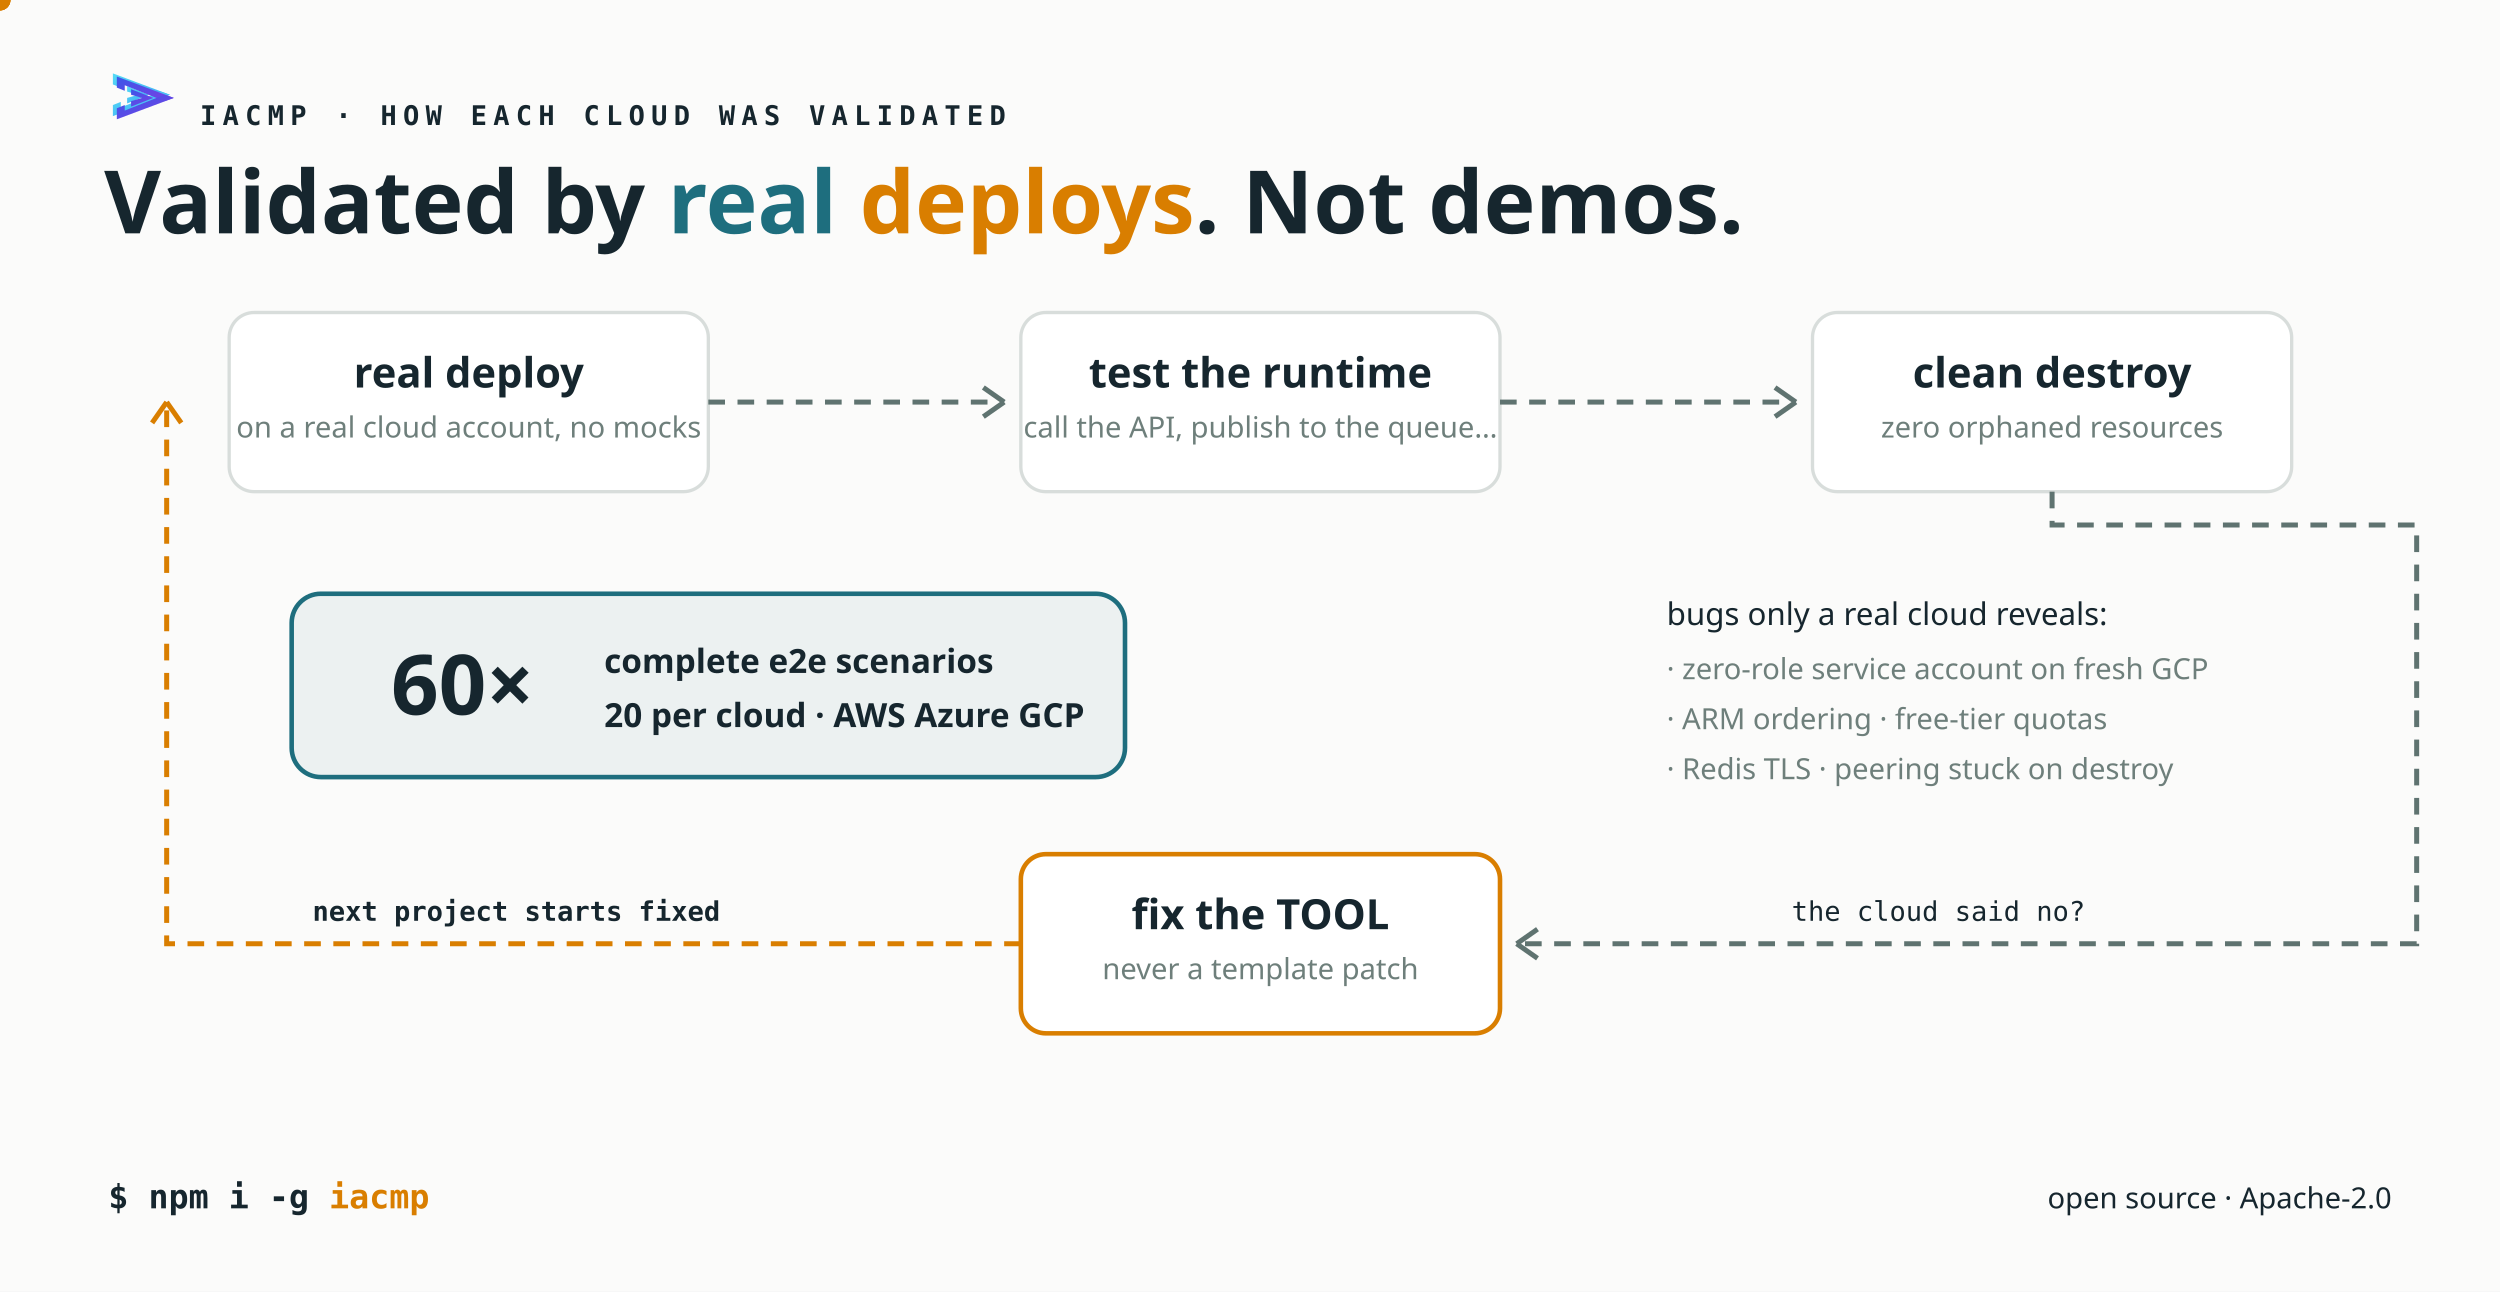
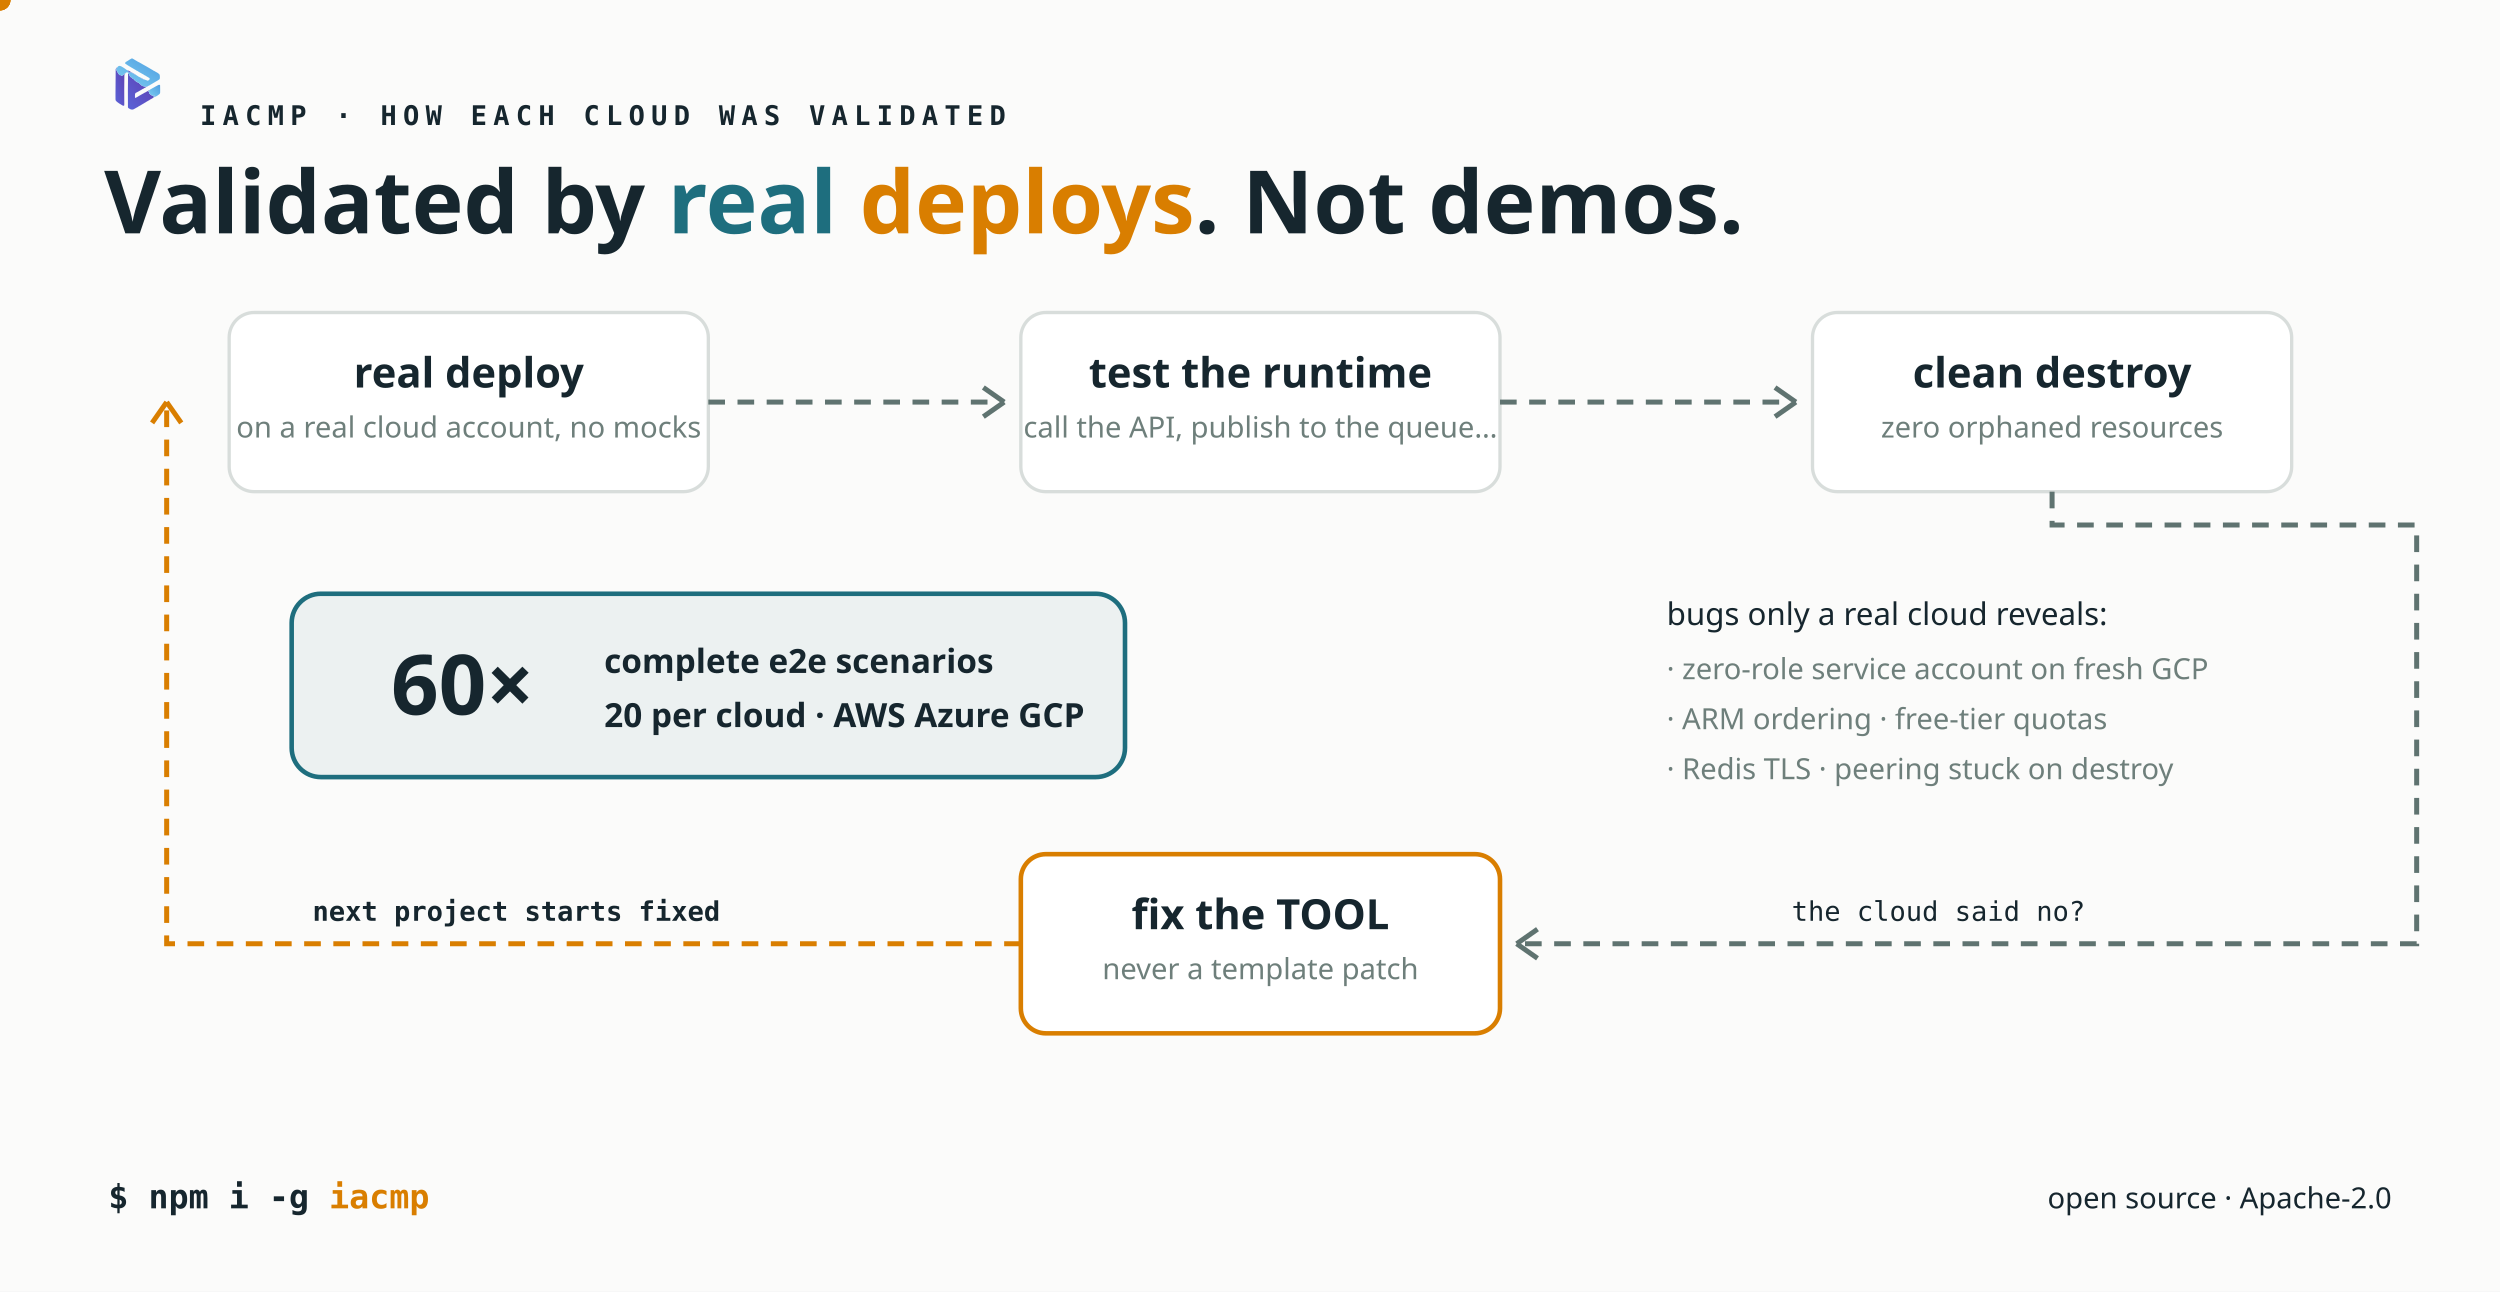
<svg xmlns="http://www.w3.org/2000/svg" viewBox="0 0 1200 620" font-family="'Avenir Next','Segoe UI',system-ui,sans-serif">
  <defs>
    <linearGradient id="lgBack" x1="0" y1="0" x2="1" y2="1">
-       <stop offset="0" stop-color="#55DBF5" />
-       <stop offset="1" stop-color="#3FA9F5" />
+       <stop offset="0" stop-color="#7FD0F2" />
+       <stop offset="1" stop-color="#4D9CE0" />
    </linearGradient>
    <linearGradient id="lgFront" x1="0" y1="0" x2="1" y2="1">
-       <stop offset="0" stop-color="#3B57E8" />
-       <stop offset="1" stop-color="#7A3FE4" />
+       <stop offset="0" stop-color="#5A63D8" />
+       <stop offset="1" stop-color="#5F3DAE" />
    </linearGradient>
  </defs>
  <style>
  text { fill: #16262E; }
  .mono { font-family: ui-monospace,'SF Mono',Menlo,Consolas,monospace; }
  .sub { fill: #6E7F7B; }
  .wire { fill: none; stroke: #5F7370; stroke-width: 2.4; stroke-dasharray: 8 6; animation: march 1.5s linear infinite; }
  .wire.fix { stroke: #D97E00; }
  .tip { fill: none; stroke: #5F7370; stroke-width: 2.4; }
  .tip.fix { stroke: #D97E00; }
  @keyframes march { to { stroke-dashoffset: -14; } }
  .pulse { fill: #D97E00; }
  .p1 { offset-path: path('M340 193 L 482 193'); animation: tr 3s linear infinite; }
  .p2 { offset-path: path('M720 193 L 862 193'); animation: tr 3s linear infinite .75s; }
  .p3 { offset-path: path('M985 236 L 985 252 L 1160 252 L 1160 453 L 728 453'); animation: tr 3s linear infinite 1.5s; }
  .p4 { offset-path: path('M490 453 L 80 453 L 80 193 L 100 193'); animation: tr 3s linear infinite 2.25s; }
  @keyframes tr { from { offset-distance: 0%; opacity: 0; } 10% { opacity: 1; } 90% { opacity: 1; } to { offset-distance: 100%; opacity: 0; } }
</style>
  <rect width="1200" height="620" fill="#FBFBFA" />
-   <g transform="translate(50,28) scale(0.38)">
-     <g transform="translate(-5,-4)" fill="url(#lgBack)">
-       <path d="M16,23 L88,50 L76,54 L26,34 L26,41 L16,37 Z" />
-       <path d="M16,77 L88,50 L76,46 L26,66 L26,59 L16,63 Z" />
-       <path d="M34,39 L62,50 L34,61 L34,54 L48,50 L34,46 Z" />
-     </g>
-     <g fill="url(#lgFront)">
-       <path d="M16,23 L88,50 L76,54 L26,34 L26,41 L16,37 Z" />
-       <path d="M16,77 L88,50 L76,46 L26,66 L26,59 L16,63 Z" />
-       <path d="M34,39 L62,50 L34,61 L34,54 L48,50 L34,46 Z" />
+   <g transform="translate(50,22) scale(0.30)">
+     <g transform="scale(0.151515)">
+       <g transform="translate(0,804) scale(0.1,-0.1)" fill="url(#lgFront)" stroke="none">
+         <path d="M1347 5755 c-20 -14 -37 -30 -37 -35 0 -5 -20 -32 -45 -59 -26 -31 -46 -64 -49 -83 -6 -40 -21 -1969 -21 -2718 0 -522 1 -547 20 -585 34 -70 196 -217 280 -254 27 -12 62 -37 78 -56 19 -23 48 -42 90 -57 34 -12 79 -38 100 -57 21 -19 67 -49 100 -66 34 -17 80 -42 102 -55 34 -19 48 -22 89 -16 69 11 81 43 71 191 -11 178 -6 2854 6 2980 15 153 37 205 106 256 30 23 51 44 47 47 -4 4 -9 1 -11 -6 -3 -6 -9 -10 -14 -6 -5 3 -9 0 -9 -6 0 -7 -7 -9 -16 -6 -14 5 -44 -14 -44 -29 0 -4 -6 -13 -12 -20 -25 -27 -33 -40 -46 -69 -10 -22 -16 -26 -22 -17 -6 10 -9 8 -15 -8 -3 -12 -11 -19 -16 -16 -5 4 -9 -1 -9 -10 0 -8 -8 -18 -17 -21 -34 -11 -68 -29 -87 -46 -11 -10 -31 -18 -45 -19 -24 0 -24 -1 -6 -9 17 -7 17 -9 3 -9 -10 -1 -18 -7 -19 -13 0 -7 -4 -4 -9 7 -5 11 -9 14 -9 8 -1 -21 -61 -16 -62 5 0 14 -2 14 -9 -3 -5 -11 -9 -15 -9 -9 -1 7 -10 14 -21 17 -12 3 -20 14 -20 26 0 18 -5 20 -60 16 -33 -2 -60 0 -60 6 0 5 -11 9 -25 9 -21 0 -25 5 -25 29 0 22 -6 30 -24 35 -14 3 -26 16 -30 31 -4 14 -11 25 -16 25 -6 0 -10 9 -10 20 0 11 -4 20 -9 20 -5 0 -13 9 -16 20 -3 11 -13 20 -21 20 -8 0 -14 7 -14 15 0 7 -6 18 -13 22 -12 8 -34 62 -42 102 -2 12 -15 32 -29 46 -14 14 -26 33 -26 41 0 8 -7 17 -15 20 -8 3 -17 22 -21 42 -4 21 -11 42 -16 48 -20 26 26 195 63 235 49 51 48 59 -4 24z" />
+         <path d="M2420 5484 c0 -18 50 -49 73 -45 4 0 7 -6 7 -14 0 -8 5 -15 10 -15 6 0 10 -7 10 -15 0 -8 4 -15 8 -15 7 0 12 -21 15 -67 0 -12 12 -27 24 -34 14 -7 21 -19 18 -26 -2 -8 0 -11 5 -8 6 3 11 -6 11 -22 1 -21 3 -23 6 -8 3 11 10 25 15 30 8 7 9 5 5 -7 -12 -33 90 -50 122 -19 10 9 26 11 55 6 23 -4 56 -7 74 -7 23 0 32 -4 33 -16 0 -14 2 -13 9 3 11 27 -13 47 -99 80 -38 14 -77 35 -87 46 -24 27 -85 58 -154 79 -31 9 -76 31 -99 48 -43 31 -61 39 -61 26z" />
+         <path d="M2930 5206 c0 -20 17 -29 23 -14 5 13 11 -18 7 -37 -1 -5 4 -5 11 2 13 13 35 7 62 -15 14 -13 17 -13 18 -1 0 8 5 2 11 -13 7 -20 17 -28 34 -28 16 0 24 -6 24 -17 0 -9 3 -13 7 -10 3 4 12 -2 20 -13 8 -11 20 -20 28 -20 8 0 29 -6 47 -14 48 -21 70 -29 96 -33 44 -7 13 15 -58 42 -40 15 -92 45 -120 69 -28 24 -67 48 -89 54 -21 7 -55 23 -75 37 -43 29 -46 30 -46 11z" />
+         <path d="M2524 5172 c-16 -10 -29 -3523 -14 -3607 16 -84 31 -102 117 -141 41 -19 90 -46 108 -60 96 -73 323 -77 405 -7 22 19 75 48 118 65 46 17 91 43 112 63 20 20 61 43 95 55 69 24 100 43 132 81 14 16 47 35 83 47 33 12 80 37 105 57 24 21 71 48 102 60 32 13 76 40 98 60 23 21 72 49 115 66 48 18 86 41 105 62 17 19 53 42 81 52 52 20 121 63 143 89 7 8 38 25 69 36 31 12 75 38 97 59 24 22 71 49 113 65 52 20 80 37 98 61 17 23 42 39 77 51 73 23 118 48 146 78 13 14 51 35 85 46 34 11 83 38 109 59 26 22 53 41 60 44 6 2 10 7 7 10 -5 5 -21 3 -85 -13 -42 -10 -64 0 -53 24 12 27 35 38 115 56 52 12 65 20 76 52 17 47 -127 65 -218 28 -50 -20 -85 -16 -85 11 0 12 -7 19 -20 19 -13 0 -20 7 -20 20 0 15 -7 20 -25 20 -15 0 -25 6 -25 14 0 8 -13 17 -30 21 -16 4 -32 15 -35 26 -4 10 -15 19 -26 19 -12 0 -19 7 -19 20 0 11 -7 20 -15 20 -8 0 -15 4 -15 9 0 5 -9 12 -19 16 -11 3 -23 15 -26 25 -4 11 -12 17 -21 13 -10 -4 -14 3 -14 26 0 17 4 31 9 31 20 0 42 54 44 105 1 29 -1 51 -5 48 -5 -2 -8 -14 -9 -26 0 -12 -3 -17 -5 -10 -5 11 -86 10 -121 -2 -10 -3 -10 3 0 28 8 18 16 30 20 27 4 -3 14 5 22 18 9 12 21 20 26 17 5 -4 9 1 9 9 0 8 6 19 13 23 8 4 16 16 20 25 10 27 -40 4 -83 -37 -23 -23 -61 -43 -108 -59 -48 -17 -89 -39 -119 -66 -25 -22 -50 -40 -54 -40 -28 0 -127 -48 -158 -76 -21 -18 -64 -43 -97 -55 -32 -12 -85 -41 -116 -65 -32 -23 -80 -50 -107 -59 -27 -9 -69 -33 -93 -54 -24 -21 -72 -49 -107 -62 -40 -15 -78 -38 -100 -61 -23 -23 -61 -46 -106 -63 -38 -14 -86 -38 -105 -54 -127 -101 -150 -75 -150 172 1 246 27 299 175 353 36 13 87 40 112 59 25 19 73 45 106 57 34 12 73 36 92 55 21 21 62 45 111 64 49 19 94 45 121 69 23 22 47 40 52 40 33 0 130 49 172 86 27 24 57 44 67 44 28 1 96 35 135 69 19 18 64 43 98 56 63 25 135 73 124 83 -3 3 -11 0 -17 -6 -7 -7 -22 -12 -35 -12 -13 0 -23 -4 -23 -9 0 -10 -39 -27 -52 -23 -5 1 -8 -2 -8 -8 0 -6 -3 -9 -7 -9 -5 1 -10 0 -13 -1 -43 -16 -150 -24 -150 -11 0 7 -4 10 -9 7 -5 -3 -14 1 -21 8 -12 16 -93 36 -140 36 -17 0 -30 5 -30 10 0 6 -13 10 -30 10 -16 0 -30 5 -30 10 0 6 -12 10 -26 10 -15 0 -38 12 -54 29 -16 16 -32 26 -35 23 -3 -3 -5 0 -5 7 0 20 -51 64 -107 93 -13 6 -23 17 -23 25 0 7 -9 13 -20 13 -13 0 -20 7 -20 20 0 16 -7 20 -35 20 -36 0 -41 9 -36 63 2 14 -6 17 -38 17 -34 0 -41 3 -41 20 0 11 -7 20 -15 20 -8 0 -15 5 -15 10 0 6 -13 10 -29 10 -20 0 -31 6 -34 18 -4 16 -5 16 -6 0 -2 -26 -19 -22 -24 5 -4 22 -4 22 -6 0 -1 -28 -21 -31 -21 -3 0 11 -4 20 -10 20 -5 0 -10 7 -10 15 0 8 -9 15 -20 15 -11 0 -20 5 -20 10 0 6 -9 10 -20 10 -11 0 -20 7 -20 15 0 8 -9 15 -19 15 -10 0 -21 7 -25 15 -3 8 -12 15 -21 15 -8 0 -15 7 -15 15 0 8 -9 15 -20 15 -13 0 -20 7 -20 20 0 13 -7 20 -20 20 -17 0 -20 7 -20 40 0 33 -3 40 -20 40 -11 0 -20 7 -20 15 0 11 -11 15 -40 15 -29 0 -40 4 -40 15 0 8 -9 15 -20 15 -11 0 -20 7 -20 15 0 8 -7 15 -15 15 -8 0 -19 9 -25 20 -6 11 -16 17 -25 14 -10 -4 -15 0 -15 15 0 14 -6 21 -20 21 -13 0 -20 7 -20 20 0 11 -4 20 -10 20 -5 0 -10 9 -10 20 0 17 -7 20 -50 20 -43 0 -50 3 -50 20 0 11 -4 20 -10 20 -5 0 -10 7 -10 16 0 8 -4 13 -9 9 -9 -5 -61 39 -61 52 0 3 -8 13 -18 22 -12 10 -26 53 -40 120 -24 117 -28 124 -48 97 -8 -11 -14 -14 -14 -8 0 7 -7 12 -15 12 -10 0 -15 10 -15 31 0 17 -4 28 -10 24 -9 -5 -15 15 -11 38 1 9 -1 9 -15 -1z" />
+         <path d="M3893 4657 c9 -8 17 -19 17 -26 0 -6 7 -11 15 -11 8 0 15 -7 15 -16 0 -8 5 -12 10 -9 6 3 13 -1 16 -9 3 -9 10 -13 15 -10 5 3 9 0 9 -5 0 -6 8 -11 18 -11 10 0 28 -7 40 -16 12 -8 32 -17 44 -19 13 -3 24 -9 26 -15 2 -5 17 -10 34 -10 44 0 20 24 -45 46 -74 24 -107 42 -147 79 -19 18 -46 36 -60 39 -23 6 -23 6 -7 -7z" />
+       </g>
+       <g transform="translate(0,804) scale(0.1,-0.1)" fill="url(#lgBack)" stroke="none">
+         <path d="M2899 6706 c-20 -7 -51 -24 -70 -39 -19 -14 -69 -42 -110 -61 -46 -20 -82 -44 -93 -60 -10 -17 -47 -41 -94 -62 -42 -19 -93 -50 -112 -69 -19 -18 -61 -43 -92 -55 -51 -19 -70 -32 -74 -50 -2 -12 -25 -66 -34 -82 -26 -45 1 -82 85 -119 28 -12 68 -40 90 -63 23 -23 59 -47 82 -55 24 -8 66 -34 93 -57 28 -24 77 -53 109 -64 36 -14 72 -36 93 -59 23 -24 57 -44 100 -59 38 -14 81 -38 106 -61 23 -21 67 -48 99 -59 32 -12 79 -39 106 -61 26 -22 70 -47 98 -56 31 -11 68 -33 93 -59 31 -30 61 -47 114 -64 54 -17 78 -31 100 -57 18 -23 50 -44 91 -60 35 -13 87 -42 115 -64 28 -22 77 -49 108 -61 32 -12 76 -36 98 -55 22 -18 71 -45 110 -60 43 -16 79 -38 92 -55 26 -31 59 -49 134 -74 32 -10 64 -31 87 -55 23 -25 56 -46 88 -56 27 -9 70 -34 94 -55 25 -22 72 -49 106 -61 117 -43 136 -179 34 -236 -22 -12 -57 -38 -77 -58 -48 -45 -72 -45 -165 5 -41 22 -79 37 -84 34 -5 -3 -9 -1 -9 5 0 5 -11 8 -25 6 -14 -1 -25 2 -25 6 0 5 -3 8 -7 7 -17 -4 -99 25 -116 40 -16 14 -19 14 -27 2 -7 -10 -10 -11 -10 -2 0 7 -15 12 -39 12 -22 0 -41 5 -43 10 -2 6 -13 12 -26 15 -12 2 -32 11 -44 19 -12 9 -30 16 -40 16 -10 0 -18 5 -18 11 0 5 -4 8 -9 5 -5 -3 -12 1 -15 10 -3 8 -10 12 -16 9 -5 -3 -10 1 -10 9 0 9 -7 16 -15 16 -8 0 -15 5 -15 11 0 13 -41 48 -56 49 -6 0 -17 7 -24 15 -7 8 -16 13 -20 10 -5 -3 -11 -1 -15 5 -4 6 -11 8 -16 5 -5 -4 -9 1 -9 9 0 11 -9 16 -29 16 -17 0 -31 6 -35 16 -4 10 -14 14 -26 11 -11 -3 -20 -2 -20 1 0 4 -23 20 -51 35 -28 16 -53 35 -56 43 -3 8 -16 14 -29 14 -17 0 -24 6 -24 20 0 15 -7 20 -25 20 -14 0 -25 5 -25 11 0 5 -4 8 -8 5 -5 -3 -14 3 -22 14 -7 10 -19 16 -25 14 -7 -3 -15 2 -19 11 -3 9 -10 13 -16 10 -5 -3 -10 1 -10 9 0 9 -9 17 -20 17 -28 2 -46 8 -108 35 -18 8 -39 14 -47 14 -8 0 -20 9 -28 20 -8 11 -17 17 -20 13 -4 -3 -7 1 -7 10 0 11 -8 17 -24 17 -17 0 -27 8 -34 28 -6 15 -11 21 -11 13 -1 -12 -4 -12 -18 1 -27 22 -49 28 -62 15 -7 -7 -12 -7 -11 -2 6 29 0 50 -10 35 -8 -12 -11 -11 -17 9 -6 23 -7 24 -14 5 -6 -15 -8 -16 -8 -2 -1 12 -10 16 -33 16 -18 0 -51 3 -74 7 -29 5 -45 3 -55 -6 -32 -31 -134 -14 -122 19 4 12 3 14 -5 7 -5 -5 -12 -19 -15 -30 -3 -15 -5 -13 -6 8 0 16 -5 25 -11 22 -5 -3 -7 0 -5 8 3 7 -4 19 -18 26 -12 7 -24 22 -24 34 -3 46 -8 67 -15 67 -4 0 -8 7 -8 15 0 8 -4 15 -10 15 -5 0 -10 7 -10 15 0 8 -3 14 -7 14 -20 -3 -34 3 -56 25 -14 14 -28 22 -31 19 -3 -4 -17 4 -31 17 -14 13 -25 20 -25 16 0 -4 -10 2 -22 14 -12 11 -25 20 -30 20 -4 0 -26 18 -47 40 -21 22 -59 49 -84 60 -25 11 -69 40 -98 65 -28 24 -65 47 -80 50 -16 4 -56 27 -88 51 -32 24 -66 44 -75 44 -9 0 -16 4 -16 8 0 5 -42 21 -94 36 -94 28 -94 28 -160 6 -37 -12 -72 -28 -80 -35 -7 -8 -16 -11 -20 -8 -3 4 -6 -2 -6 -13 0 -11 -8 -26 -17 -35 -97 -84 -182 -275 -145 -323 5 -6 12 -27 16 -48 4 -20 13 -39 21 -42 8 -3 15 -12 15 -20 0 -8 12 -27 26 -41 14 -14 27 -34 29 -46 8 -40 30 -94 42 -102 7 -4 13 -15 13 -22 0 -8 6 -15 14 -15 8 0 18 -9 21 -20 3 -11 11 -20 16 -20 5 0 9 -9 9 -20 0 -11 4 -20 10 -20 5 0 12 -11 16 -25 4 -15 16 -28 30 -31 18 -5 24 -13 24 -35 0 -24 4 -29 25 -29 14 0 25 -4 25 -9 0 -6 27 -8 60 -6 55 4 60 2 60 -16 0 -12 8 -23 20 -26 11 -3 20 -10 21 -17 0 -6 4 -2 9 9 7 17 9 17 9 3 1 -21 61 -26 62 -5 0 6 4 3 9 -8 5 -11 9 -14 9 -7 1 6 9 12 19 13 14 0 14 2 -3 9 -18 8 -18 9 6 9 14 1 34 9 45 19 19 17 53 35 87 46 9 3 17 13 17 21 0 9 4 14 9 10 5 -3 13 4 16 16 6 16 9 18 15 8 6 -9 12 -5 22 17 7 16 17 34 23 41 5 7 16 19 23 27 6 8 12 18 12 21 0 15 30 34 44 29 9 -3 16 -1 16 6 0 6 5 8 10 5 6 -3 10 -1 10 6 0 6 8 9 20 6 13 -3 20 0 20 9 0 8 5 14 10 14 6 0 24 10 39 21 26 19 33 20 65 9 19 -6 41 -8 47 -4 7 4 10 3 7 -2 -3 -5 -2 -18 3 -29 7 -19 8 -19 8 2 2 39 21 36 21 -2 0 -29 3 -36 15 -31 8 3 14 2 14 -2 -4 -22 2 -42 11 -37 6 4 10 -7 10 -24 0 -21 5 -31 15 -31 8 0 15 -5 15 -12 0 -6 6 -3 14 8 20 27 24 20 48 -97 14 -67 28 -110 40 -120 10 -9 18 -19 18 -22 0 -13 52 -57 61 -52 5 4 9 -1 9 -9 0 -9 5 -16 10 -16 6 0 10 -9 10 -20 0 -17 7 -20 50 -20 43 0 50 -3 50 -20 0 -11 5 -20 10 -20 6 0 10 -9 10 -20 0 -13 7 -20 20 -20 14 0 20 -7 20 -21 0 -15 5 -19 15 -15 9 3 19 -3 25 -14 6 -11 17 -20 25 -20 8 0 15 -7 15 -15 0 -8 9 -15 20 -15 11 0 20 -7 20 -15 0 -11 11 -15 40 -15 29 0 40 -4 40 -15 0 -8 9 -15 20 -15 17 0 20 -7 20 -40 0 -33 3 -40 20 -40 13 0 20 -7 20 -20 0 -13 7 -20 20 -20 11 0 20 -7 20 -15 0 -8 7 -15 15 -15 9 0 18 -7 21 -15 4 -8 15 -15 25 -15 10 0 19 -7 19 -15 0 -8 9 -15 20 -15 11 0 20 -4 20 -10 0 -5 9 -10 20 -10 11 0 20 -7 20 -15 0 -8 5 -15 10 -15 6 0 10 -9 10 -20 0 -27 18 -25 23 2 4 23 4 23 6 1 1 -27 18 -30 24 -5 4 16 5 16 6 0 1 -13 10 -18 31 -18 17 0 30 -4 30 -10 0 -5 7 -10 15 -10 8 0 15 -9 15 -20 0 -17 7 -20 41 -20 32 0 40 -3 38 -17 -5 -54 0 -63 36 -63 28 0 35 -4 35 -20 0 -13 7 -20 20 -20 11 0 20 -6 20 -13 0 -8 10 -19 23 -25 56 -29 107 -73 107 -93 0 -7 2 -10 5 -7 3 3 19 -7 35 -23 16 -17 39 -29 54 -29 14 0 26 -4 26 -10 0 -5 14 -10 30 -10 17 0 30 -4 30 -10 0 -5 13 -10 30 -10 47 0 128 -20 140 -36 7 -7 16 -11 21 -8 5 3 9 0 9 -7 0 -13 107 -5 150 11 3 1 8 2 13 1 4 0 7 3 7 9 0 6 3 9 8 8 13 -4 52 13 52 23 0 5 10 9 23 9 13 0 27 4 33 9 5 6 25 12 44 14 54 7 147 52 183 90 21 22 56 42 101 58 48 16 80 35 104 61 23 24 60 47 103 63 37 15 87 44 112 65 24 21 67 48 95 58 28 11 70 36 93 56 23 19 72 47 109 61 37 14 80 39 96 56 15 16 61 46 102 65 133 64 155 120 143 369 -9 173 -13 191 -66 231 -19 14 -44 42 -56 60 -14 23 -42 46 -82 66 -34 17 -81 46 -106 64 -24 19 -70 43 -102 55 -32 12 -76 37 -98 55 -38 33 -119 74 -146 74 -7 0 -35 19 -61 43 -29 26 -78 55 -119 71 -38 15 -83 40 -100 56 -16 16 -61 43 -98 60 -38 17 -91 48 -118 70 -27 21 -70 45 -96 54 -27 9 -67 34 -91 55 -28 26 -67 48 -109 62 -43 14 -81 36 -108 60 -25 23 -69 48 -112 64 -39 15 -90 42 -112 61 -22 20 -69 47 -103 61 -35 14 -82 41 -106 60 -23 19 -69 45 -102 58 -33 13 -79 38 -101 56 -36 29 -139 78 -164 79 -5 0 -30 18 -54 40 -28 25 -67 47 -109 61 -45 15 -80 35 -112 65 -25 23 -70 52 -99 63 -30 11 -70 33 -90 49 -68 54 -109 67 -162 48z" />
+         <path d="M5724 3902 c-21 -16 -70 -40 -108 -53 -41 -14 -84 -38 -108 -59 -25 -24 -64 -44 -111 -59 -51 -17 -82 -34 -108 -61 -23 -23 -58 -45 -91 -56 -59 -19 -88 -35 -135 -75 -17 -15 -60 -36 -95 -48 -37 -12 -78 -35 -98 -54 -19 -18 -54 -45 -77 -61 -24 -16 -43 -34 -43 -41 0 -7 -7 -15 -15 -19 -8 -3 -15 -13 -15 -21 0 -9 -4 -14 -9 -10 -5 3 -16 -3 -23 -13 -7 -11 -17 -19 -22 -18 -5 0 -15 -13 -23 -31 -10 -25 -10 -31 0 -28 35 12 116 13 121 2 2 -7 5 -2 5 10 1 12 4 24 9 26 4 3 6 -19 5 -48 -2 -51 -24 -105 -44 -105 -5 0 -9 -14 -9 -31 0 -23 4 -30 14 -26 9 4 17 -2 21 -13 3 -10 15 -22 26 -25 10 -4 19 -11 19 -16 0 -5 7 -9 15 -9 8 0 15 -9 15 -20 0 -13 7 -20 19 -20 11 0 22 -9 26 -19 3 -11 19 -22 35 -26 17 -4 30 -13 30 -21 0 -8 10 -14 25 -14 18 0 25 -5 25 -20 0 -13 7 -20 20 -20 13 0 20 -7 20 -19 0 -27 35 -31 85 -11 91 37 235 19 218 -28 -11 -32 -24 -40 -76 -52 -79 -18 -103 -29 -115 -55 -12 -25 30 -41 61 -23 8 4 31 9 51 10 20 2 38 8 40 14 2 7 16 9 30 7 15 -3 26 -1 26 6 0 6 9 11 19 11 11 0 22 4 26 9 3 6 14 8 25 6 10 -2 25 4 32 12 7 9 49 33 94 54 48 22 87 48 97 63 10 14 40 38 69 52 67 34 142 105 170 162 23 47 23 49 21 432 -1 212 -5 400 -8 418 -12 64 -113 82 -181 34z" />
+       </g>
    </g>
  </g>
  <text x="96" y="60" class="mono" font-size="13" letter-spacing="3" font-weight="600" fill="#1E6E7E">IACMP · HOW EACH CLOUD WAS VALIDATED</text>
  <text x="50" y="112" font-size="42" font-weight="700">Validated by <tspan fill="#1E6E7E">real</tspan>
    <tspan fill="#D97E00">deploys</tspan>. Not demos.</text>
  <g>
    <rect x="110" y="150" width="230" height="86" rx="12" fill="#fff" stroke="#D8DDDB" stroke-width="1.6" />
    <text x="225" y="186" font-size="20" font-weight="700" text-anchor="middle">real deploy</text>
    <text x="225" y="210" font-size="14" class="sub" text-anchor="middle">on a real cloud account, no mocks</text>
  </g>
  <g>
    <rect x="490" y="150" width="230" height="86" rx="12" fill="#fff" stroke="#D8DDDB" stroke-width="1.6" />
    <text x="605" y="186" font-size="20" font-weight="700" text-anchor="middle">test the runtime</text>
    <text x="605" y="210" font-size="14" class="sub" text-anchor="middle">call the API, publish to the queue…</text>
  </g>
  <g>
    <rect x="870" y="150" width="230" height="86" rx="12" fill="#fff" stroke="#D8DDDB" stroke-width="1.6" />
    <text x="985" y="186" font-size="20" font-weight="700" text-anchor="middle">clean destroy</text>
    <text x="985" y="210" font-size="14" class="sub" text-anchor="middle">zero orphaned resources</text>
  </g>
  <g>
    <rect x="490" y="410" width="230" height="86" rx="12" fill="#fff" stroke="#D97E00" stroke-width="2.2" />
    <text x="605" y="446" font-size="20" font-weight="700" text-anchor="middle">fix the TOOL</text>
    <text x="605" y="470" font-size="14" class="sub" text-anchor="middle">never a template patch</text>
  </g>
  <path class="wire" d="M340 193 L 478 193" />
  <path class="tip" d="M482 193 l -10 -7 M482 193 l -10 7" />
  <path class="wire" d="M720 193 L 858 193" />
  <path class="tip" d="M862 193 l -10 -7 M862 193 l -10 7" />
  <path class="wire" d="M985 236 L 985 252 L 1160 252 L 1160 453 L 732 453" />
  <path class="tip" d="M728 453 l 10 -7 M728 453 l 10 7" />
  <text x="860" y="442" class="mono" font-size="13" fill="#44555C">the cloud said no?</text>
  <path class="wire fix" d="M490 453 L 80 453 L 80 197" />
  <path class="tip fix" d="M80 193 l -7 10 M80 193 l 7 10" />
  <text x="150" y="442" class="mono" font-size="13" font-weight="600" fill="#B36400">next project starts fixed</text>
  <rect x="140" y="285" width="400" height="88" rx="14" fill="rgba(30,110,126,.07)" stroke="#1E6E7E" stroke-width="2.2" />
  <text x="222" y="343" font-size="40" font-weight="700" fill="#1E6E7E" text-anchor="middle">60×</text>
  <text x="290" y="323" font-size="16" font-weight="600" fill="#44555C">complete e2e scenarios</text>
  <text x="290" y="349" font-size="16" font-weight="600" fill="#44555C">20 per cloud · AWS Azure GCP</text>
  <text x="800" y="300" font-size="15" fill="#44555C">bugs only a real cloud reveals:</text>
  <text x="800" y="326" font-size="14" class="sub">· zero-role service account on fresh GCP</text>
  <text x="800" y="350" font-size="14" class="sub">· ARM ordering · free-tier quotas</text>
  <text x="800" y="374" font-size="14" class="sub">· Redis TLS · peering stuck on destroy</text>
  <circle class="pulse p1" r="5" />
  <circle class="pulse p2" r="5" />
  <circle class="pulse p3" r="5" />
  <circle class="pulse p4" r="5" />
  <text x="52" y="580" class="mono" font-size="16" font-weight="600">$ npm i -g <tspan fill="#D97E00" font-weight="700">iacmp</tspan>
  </text>
  <text x="1148" y="580" font-size="14" fill="#6E7F7B" text-anchor="end">open source · Apache-2.0</text>
</svg>
